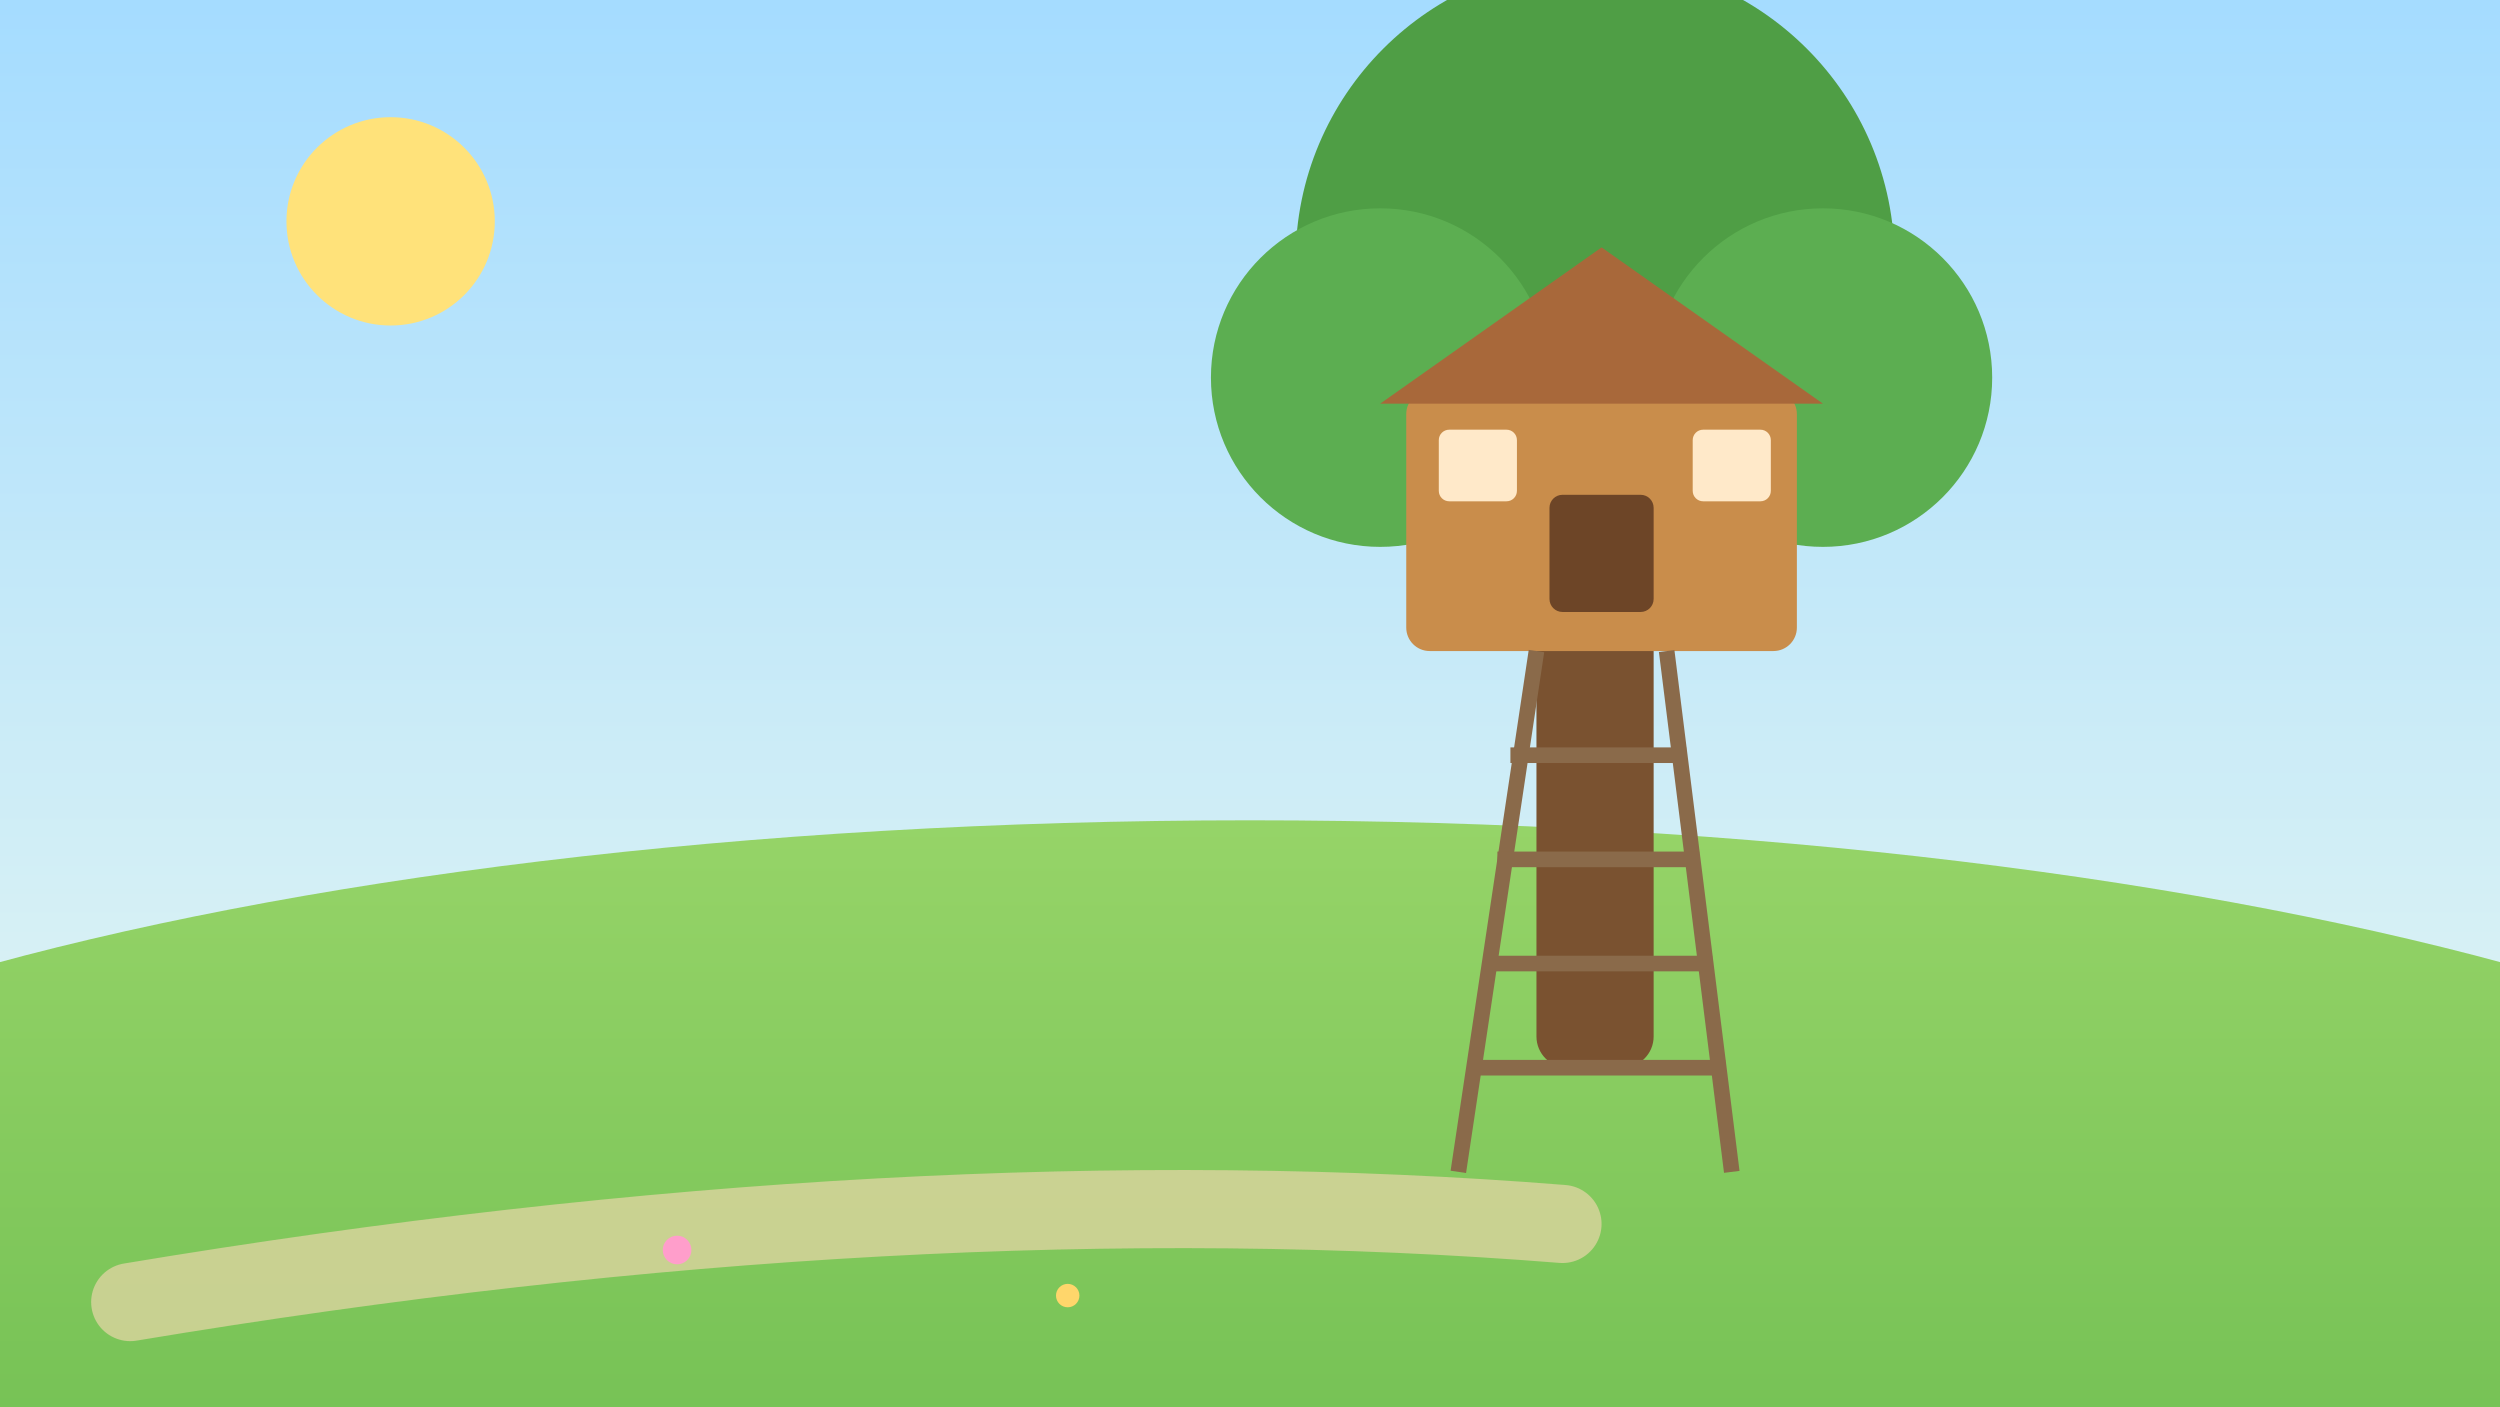
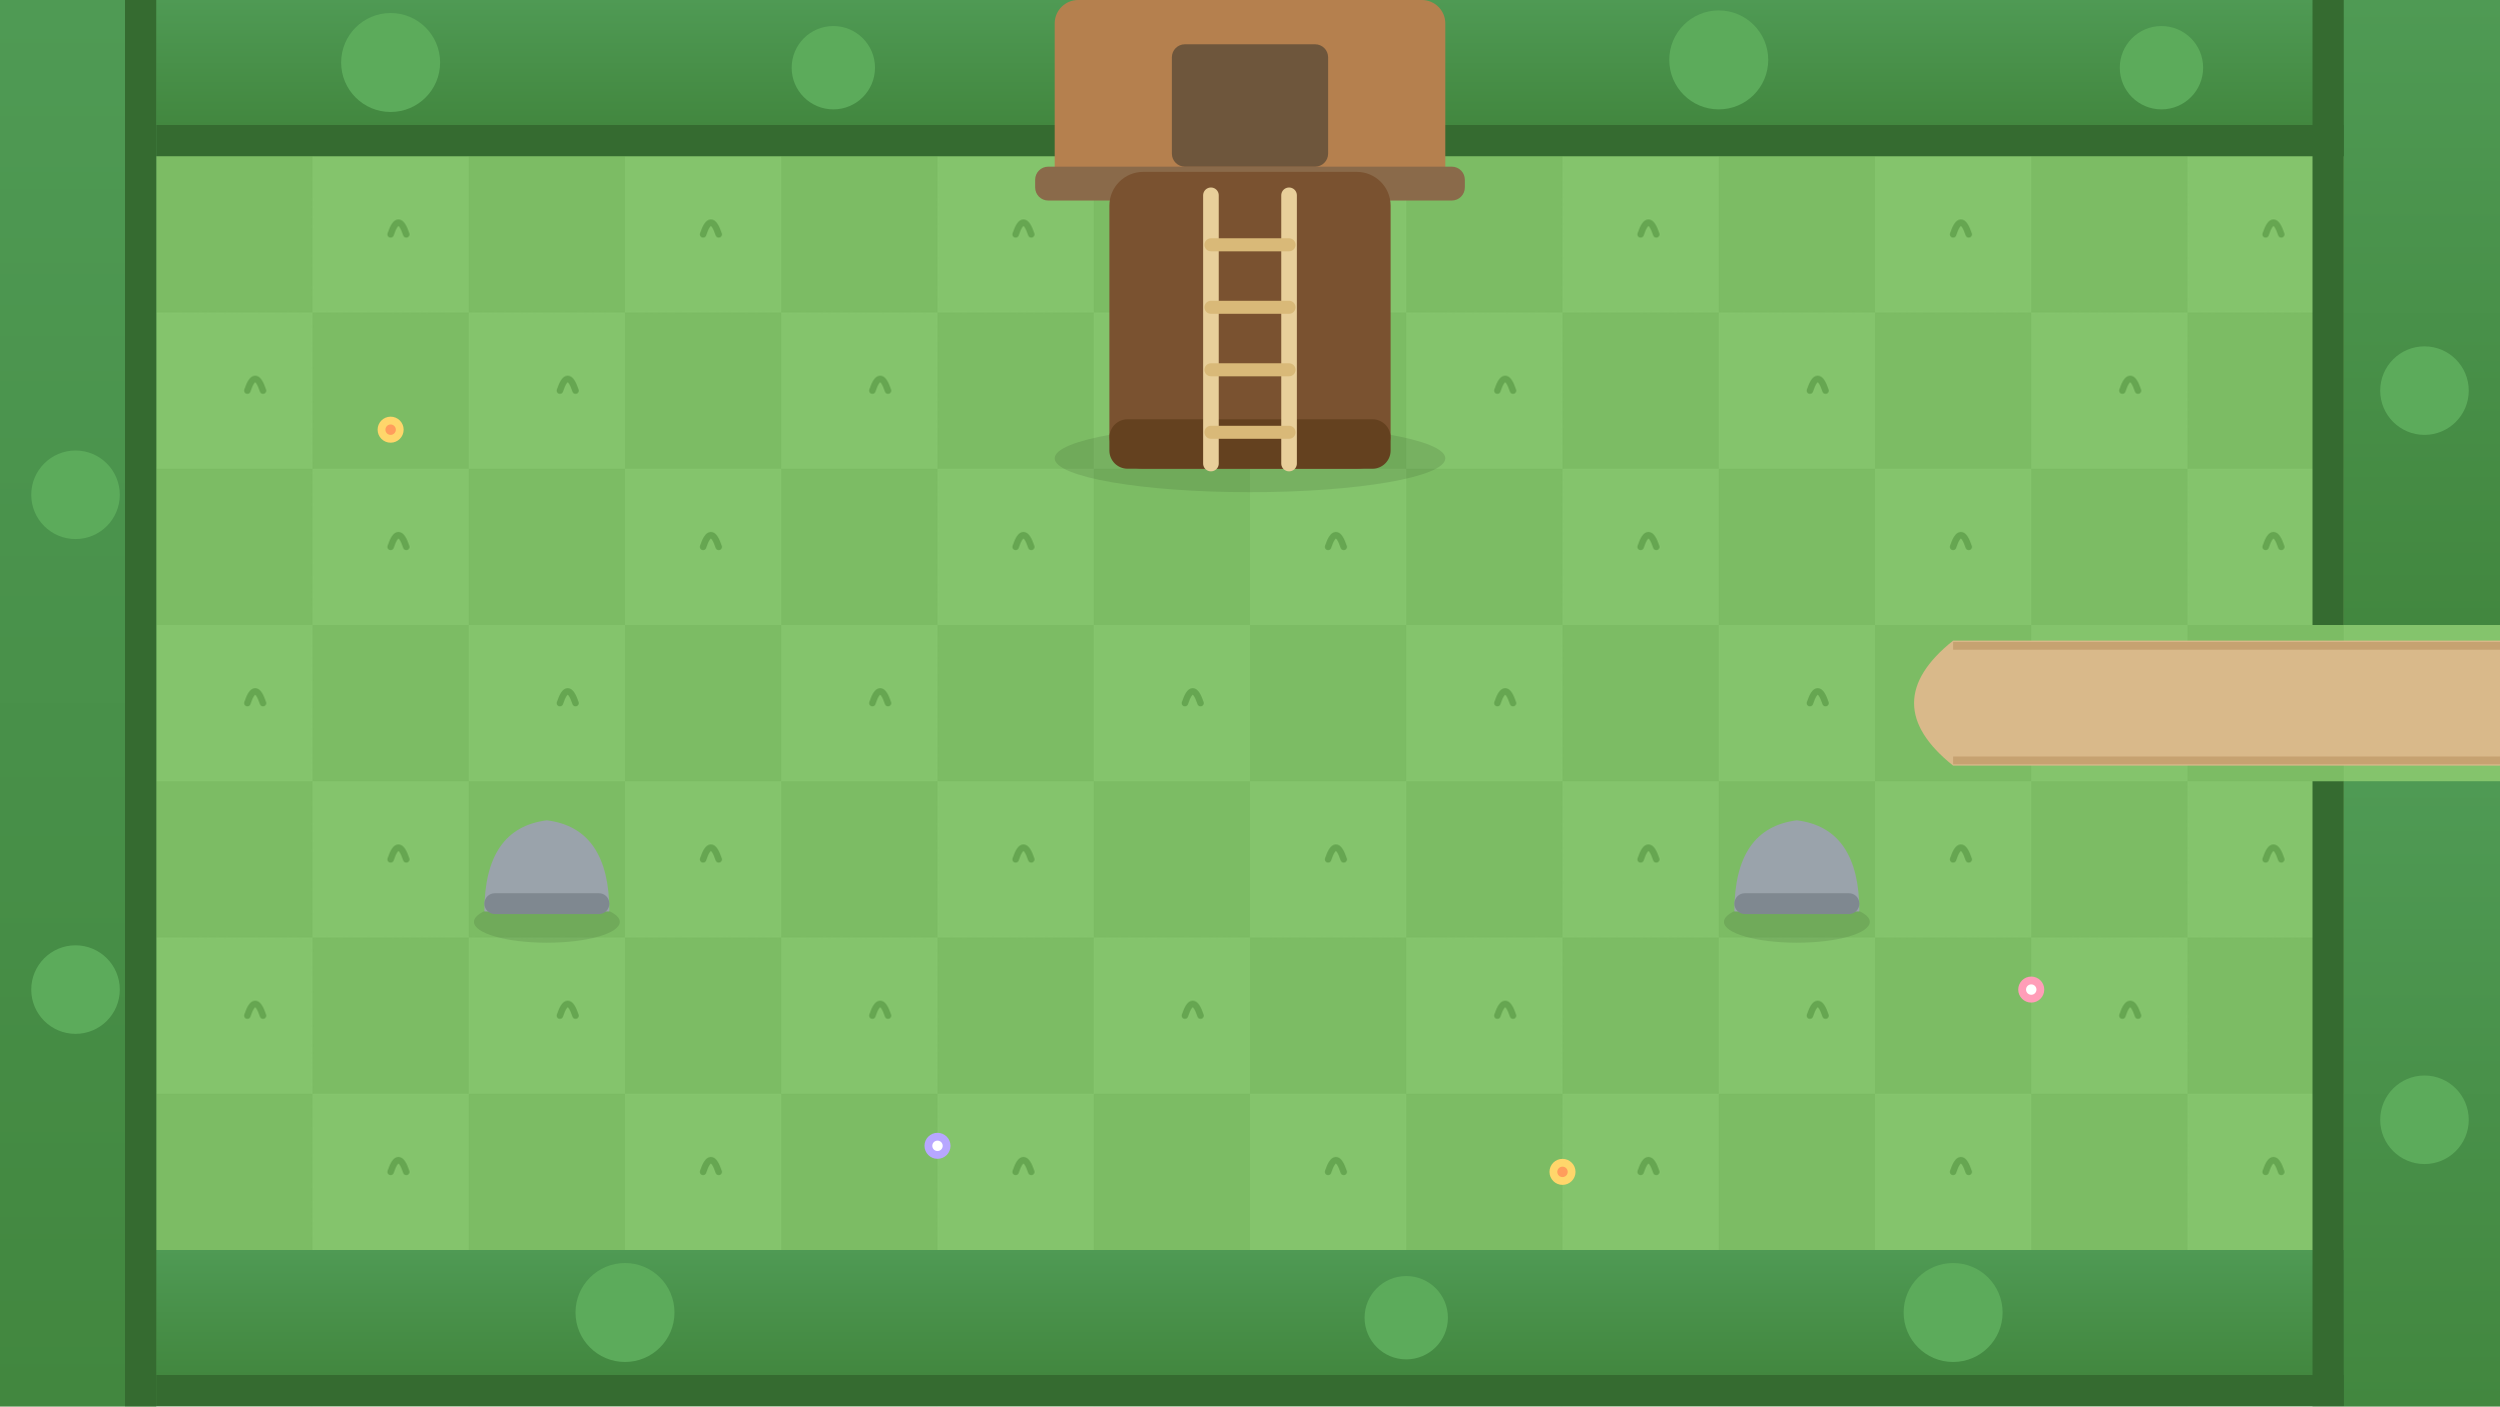
<svg xmlns="http://www.w3.org/2000/svg" viewBox="0 0 1920 1080" width="1920" height="1080">
  <defs>
-     <linearGradient id="sky" x1="0" y1="0" x2="0" y2="1">
-       <stop offset="0" stop-color="#a5dcff" />
-       <stop offset="1" stop-color="#eefaf0" />
-     </linearGradient>
-     <linearGradient id="grass" x1="0" y1="0" x2="0" y2="1">
-       <stop offset="0" stop-color="#96d468" />
-       <stop offset="1" stop-color="#5fb548" />
+     <pattern id="grassC" width="240" height="240" patternUnits="userSpaceOnUse">
+       <rect width="240" height="240" fill="#84c46c" />
+       <rect width="120" height="120" fill="#7cbc64" />
+       <rect x="120" y="120" width="120" height="120" fill="#7cbc64" />
+       <path d="M 60 180 q 6 -18 12 0 M 190 60 q 6 -18 12 0" stroke="#66a651" stroke-width="5" fill="none" stroke-linecap="round" />
+     </pattern>
+     <linearGradient id="hedgeC" x1="0" y1="0" x2="0" y2="1">
+       <stop offset="0" stop-color="#4f9a54" />
+       <stop offset="1" stop-color="#42873f" />
    </linearGradient>
  </defs>
-   <rect width="1920" height="1080" fill="url(#sky)" />
-   <circle cx="300" cy="170" r="80" fill="#ffe27a" />
-   <ellipse cx="1200" cy="220" rx="160" ry="55" fill="#ffffff" opacity="0.85" />
-   <ellipse cx="960" cy="1030" rx="1400" ry="400" fill="url(#grass)" />
-   <rect x="1180" y="200" width="90" height="620" rx="24" fill="#7a5230" />
-   <circle cx="1225" cy="200" r="230" fill="#4f9e45" />
-   <circle cx="1060" cy="290" r="130" fill="#5cae51" />
-   <circle cx="1400" cy="290" r="130" fill="#5cae51" />
-   <rect x="1080" y="300" width="300" height="200" rx="18" fill="#c98d4b" />
-   <polygon points="1060,310 1230,190 1400,310" fill="#a8683a" />
-   <rect x="1190" y="380" width="80" height="90" rx="10" fill="#6d4527" />
-   <rect x="1105" y="330" width="60" height="55" rx="8" fill="#ffe9c9" />
-   <rect x="1300" y="330" width="60" height="55" rx="8" fill="#ffe9c9" />
-   <g stroke="#8a6a4a" stroke-width="12">
-     <line x1="1180" y1="500" x2="1120" y2="900" />
-     <line x1="1280" y1="500" x2="1330" y2="900" />
-     <line x1="1160" y1="580" x2="1295" y2="580" />
-     <line x1="1150" y1="660" x2="1305" y2="660" />
-     <line x1="1140" y1="740" x2="1315" y2="740" />
-     <line x1="1130" y1="820" x2="1325" y2="820" />
+   <rect width="1920" height="1080" fill="url(#grassC)" />
+   <path d="M 1500 492 L 1920 492 L 1920 588 L 1500 588 Q 1440 540 1500 492 Z" fill="#d9b98a" />
+   <line x1="1500" y1="496" x2="1920" y2="496" stroke="#c6a271" stroke-width="6" />
+   <line x1="1500" y1="584" x2="1920" y2="584" stroke="#c6a271" stroke-width="6" />
+   <g>
+     <rect x="0" y="0" width="1920" height="96" fill="url(#hedgeC)" />
+     <rect x="0" y="96" width="1920" height="24" fill="#356b30" />
+     <rect x="0" y="960" width="1920" height="96" fill="url(#hedgeC)" />
+     <rect x="0" y="1056" width="1920" height="24" fill="#356b30" />
+     <rect x="0" y="0" width="120" height="1080" fill="url(#hedgeC)" />
+     <rect x="96" y="0" width="24" height="1080" fill="#356b30" />
+     <rect x="1800" y="0" width="120" height="480" fill="url(#hedgeC)" />
+     <rect x="1776" y="0" width="24" height="480" fill="#356b30" />
+     <rect x="1800" y="600" width="120" height="480" fill="url(#hedgeC)" />
+     <rect x="1776" y="600" width="24" height="480" fill="#356b30" />
+     <g fill="#5cab5b">
+       <circle cx="300" cy="48" r="38" />
+       <circle cx="640" cy="52" r="32" />
+       <circle cx="1320" cy="46" r="38" />
+       <circle cx="1660" cy="52" r="32" />
+       <circle cx="480" cy="1008" r="38" />
+       <circle cx="1080" cy="1012" r="32" />
+       <circle cx="1500" cy="1008" r="38" />
+       <circle cx="58" cy="380" r="34" />
+       <circle cx="58" cy="760" r="34" />
+       <circle cx="1862" cy="300" r="34" />
+       <circle cx="1862" cy="860" r="34" />
+     </g>
  </g>
-   <path d="M 100 1000 Q 700 900 1200 940" stroke="#e8d5a8" stroke-width="60" fill="none" stroke-linecap="round" opacity="0.7" />
-   <circle cx="520" cy="960" r="11" fill="#ff9ecb" />
-   <circle cx="820" cy="995" r="9" fill="#ffd66b" />
+   <g>
+     <rect x="810" y="0" width="300" height="150" rx="18" fill="#b5804e" />
+     <rect x="795" y="128" width="330" height="26" rx="10" fill="#8a6a4a" />
+     <rect x="900" y="34" width="120" height="94" rx="10" fill="#6e563c" />
+     <ellipse cx="960" cy="352" rx="150" ry="26" fill="#000" opacity="0.10" />
+     <rect x="852" y="132" width="216" height="228" rx="26" fill="#7a5230" />
+     <rect x="852" y="322" width="216" height="38" rx="14" fill="#64411f" />
+     <line x1="930" y1="150" x2="930" y2="356" stroke="#e8cf9a" stroke-width="12" stroke-linecap="round" />
+     <line x1="990" y1="150" x2="990" y2="356" stroke="#e8cf9a" stroke-width="12" stroke-linecap="round" />
+     <g stroke="#d9b978" stroke-width="10" stroke-linecap="round">
+       <line x1="930" y1="188" x2="990" y2="188" />
+       <line x1="930" y1="236" x2="990" y2="236" />
+       <line x1="930" y1="284" x2="990" y2="284" />
+       <line x1="930" y1="332" x2="990" y2="332" />
+     </g>
+   </g>
+   <g>
+     <ellipse cx="420" cy="708" rx="56" ry="16" fill="#000" opacity="0.10" />
+     <path d="M 372 700 Q 372 636 420 630 Q 468 636 468 700 Z" fill="#9aa3ab" />
+     <rect x="372" y="686" width="96" height="16" rx="8" fill="#7f8890" />
+     <ellipse cx="1380" cy="708" rx="56" ry="16" fill="#000" opacity="0.10" />
+     <path d="M 1332 700 Q 1332 636 1380 630 Q 1428 636 1428 700 Z" fill="#9aa3ab" />
+     <rect x="1332" y="686" width="96" height="16" rx="8" fill="#7f8890" />
+   </g>
+   <g>
+     <circle cx="300" cy="330" r="10" fill="#ffd66b" />
+     <circle cx="300" cy="330" r="4" fill="#ff9d5c" />
+     <circle cx="1560" cy="760" r="10" fill="#ff9db8" />
+     <circle cx="1560" cy="760" r="4" fill="#fff" />
+     <circle cx="720" cy="880" r="10" fill="#b7a7ff" />
+     <circle cx="720" cy="880" r="4" fill="#fff" />
+     <circle cx="1200" cy="900" r="10" fill="#ffd66b" />
+     <circle cx="1200" cy="900" r="4" fill="#ff9d5c" />
+   </g>
</svg>
